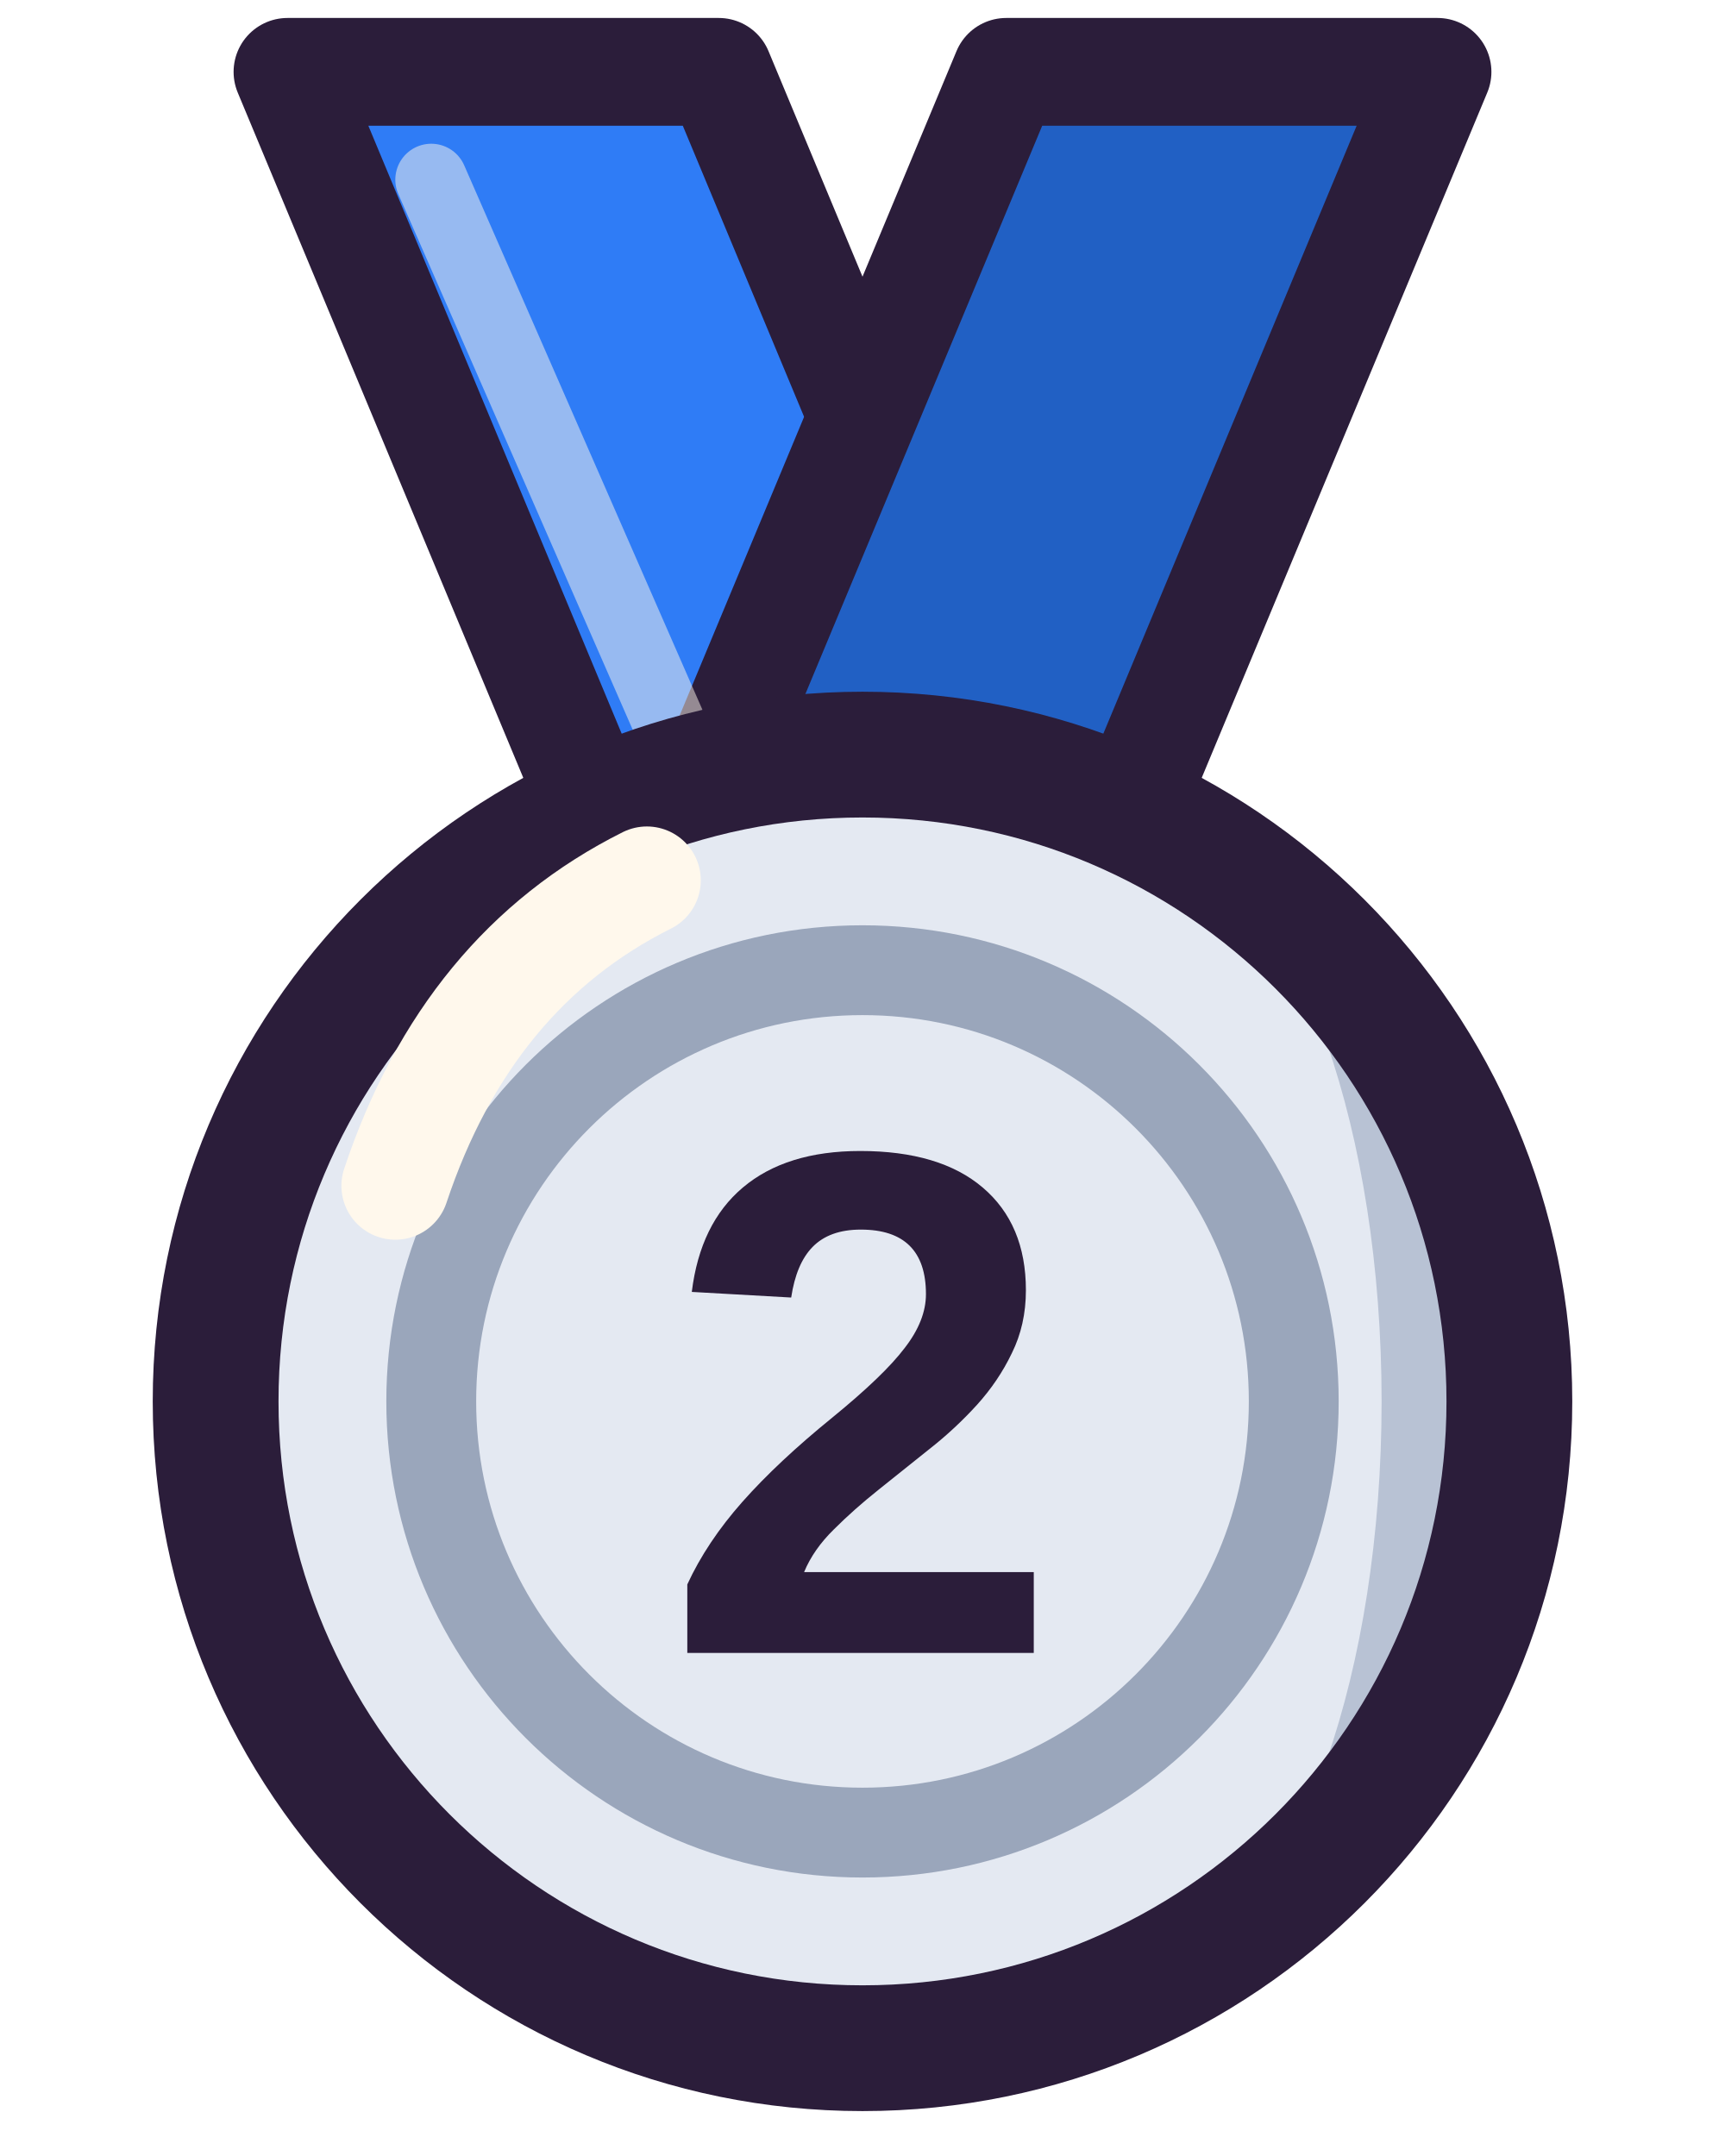
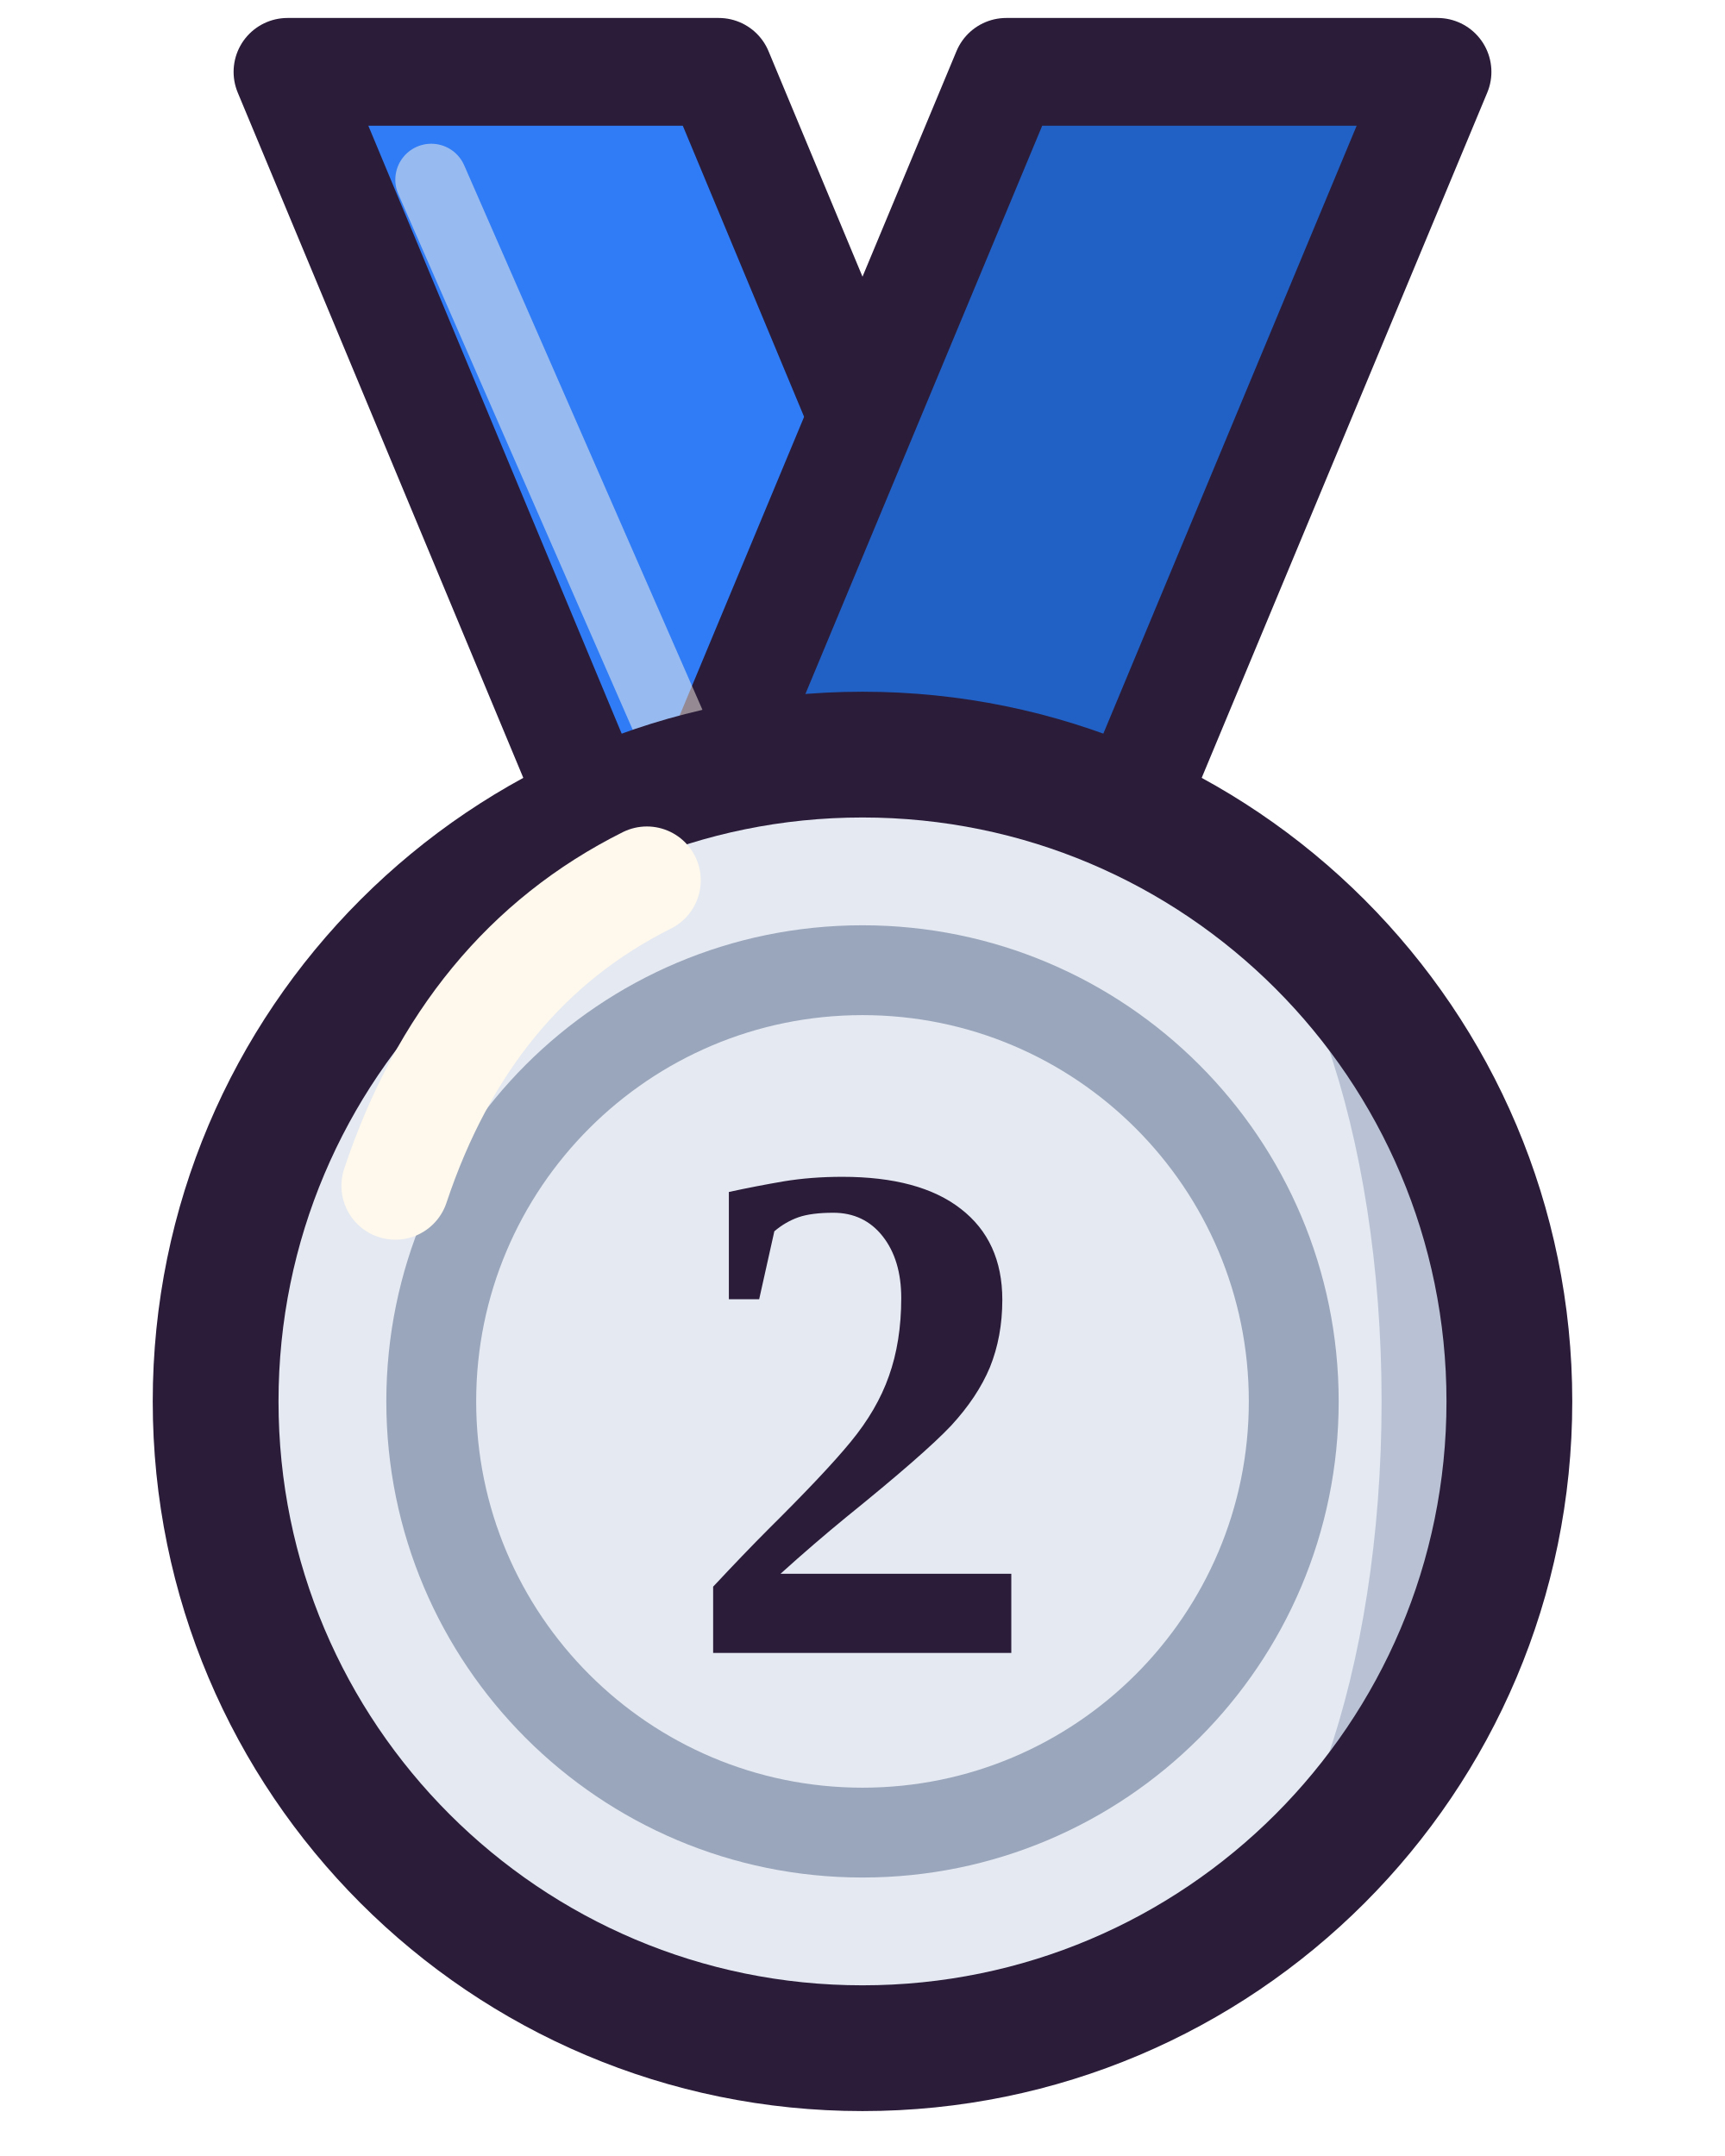
<svg xmlns="http://www.w3.org/2000/svg" viewBox="0 0 48 60">
  <g stroke="#2b1d3a" stroke-width="3" stroke-linejoin="round">
    <path d="M8 2 H20 L30 26 H18 Z" fill="#2f7cf6" />
    <path d="M40 2 H28 L18 26 H30 Z" fill="#2160c4" />
  </g>
  <path d="M12 5 L19 21" stroke="#fff8ec" stroke-width="2" stroke-linecap="round" opacity="0.5" />
  <circle cx="24" cy="39" r="18" fill="#e4e9f2" />
  <path d="M33 23.4 A18 18 0 0 1 33 54.6 A7 16 0 0 0 33 23.4Z" fill="#b8c2d4" />
  <circle cx="24" cy="39" r="18" fill="none" stroke="#2b1d3a" stroke-width="3.5" />
  <circle cx="24" cy="39" r="12" fill="none" stroke="#9aa6bb" stroke-width="2.5" />
-   <text x="24" y="46" text-anchor="middle" font-family="Arial, Helvetica, sans-serif" font-size="20" font-weight="900" fill="#2b1d3a">2</text>
+   <text x="24" y="46" text-anchor="middle" font-family="Times New Roman, Tinos, Times, SimSun, Songti SC, STSong, Noto Serif SC, serif" font-size="20" font-weight="900" fill="#2b1d3a">2</text>
  <path d="M11 33 Q13 27 18 24.5" stroke="#fff8ec" stroke-width="3" fill="none" stroke-linecap="round" />
</svg>
